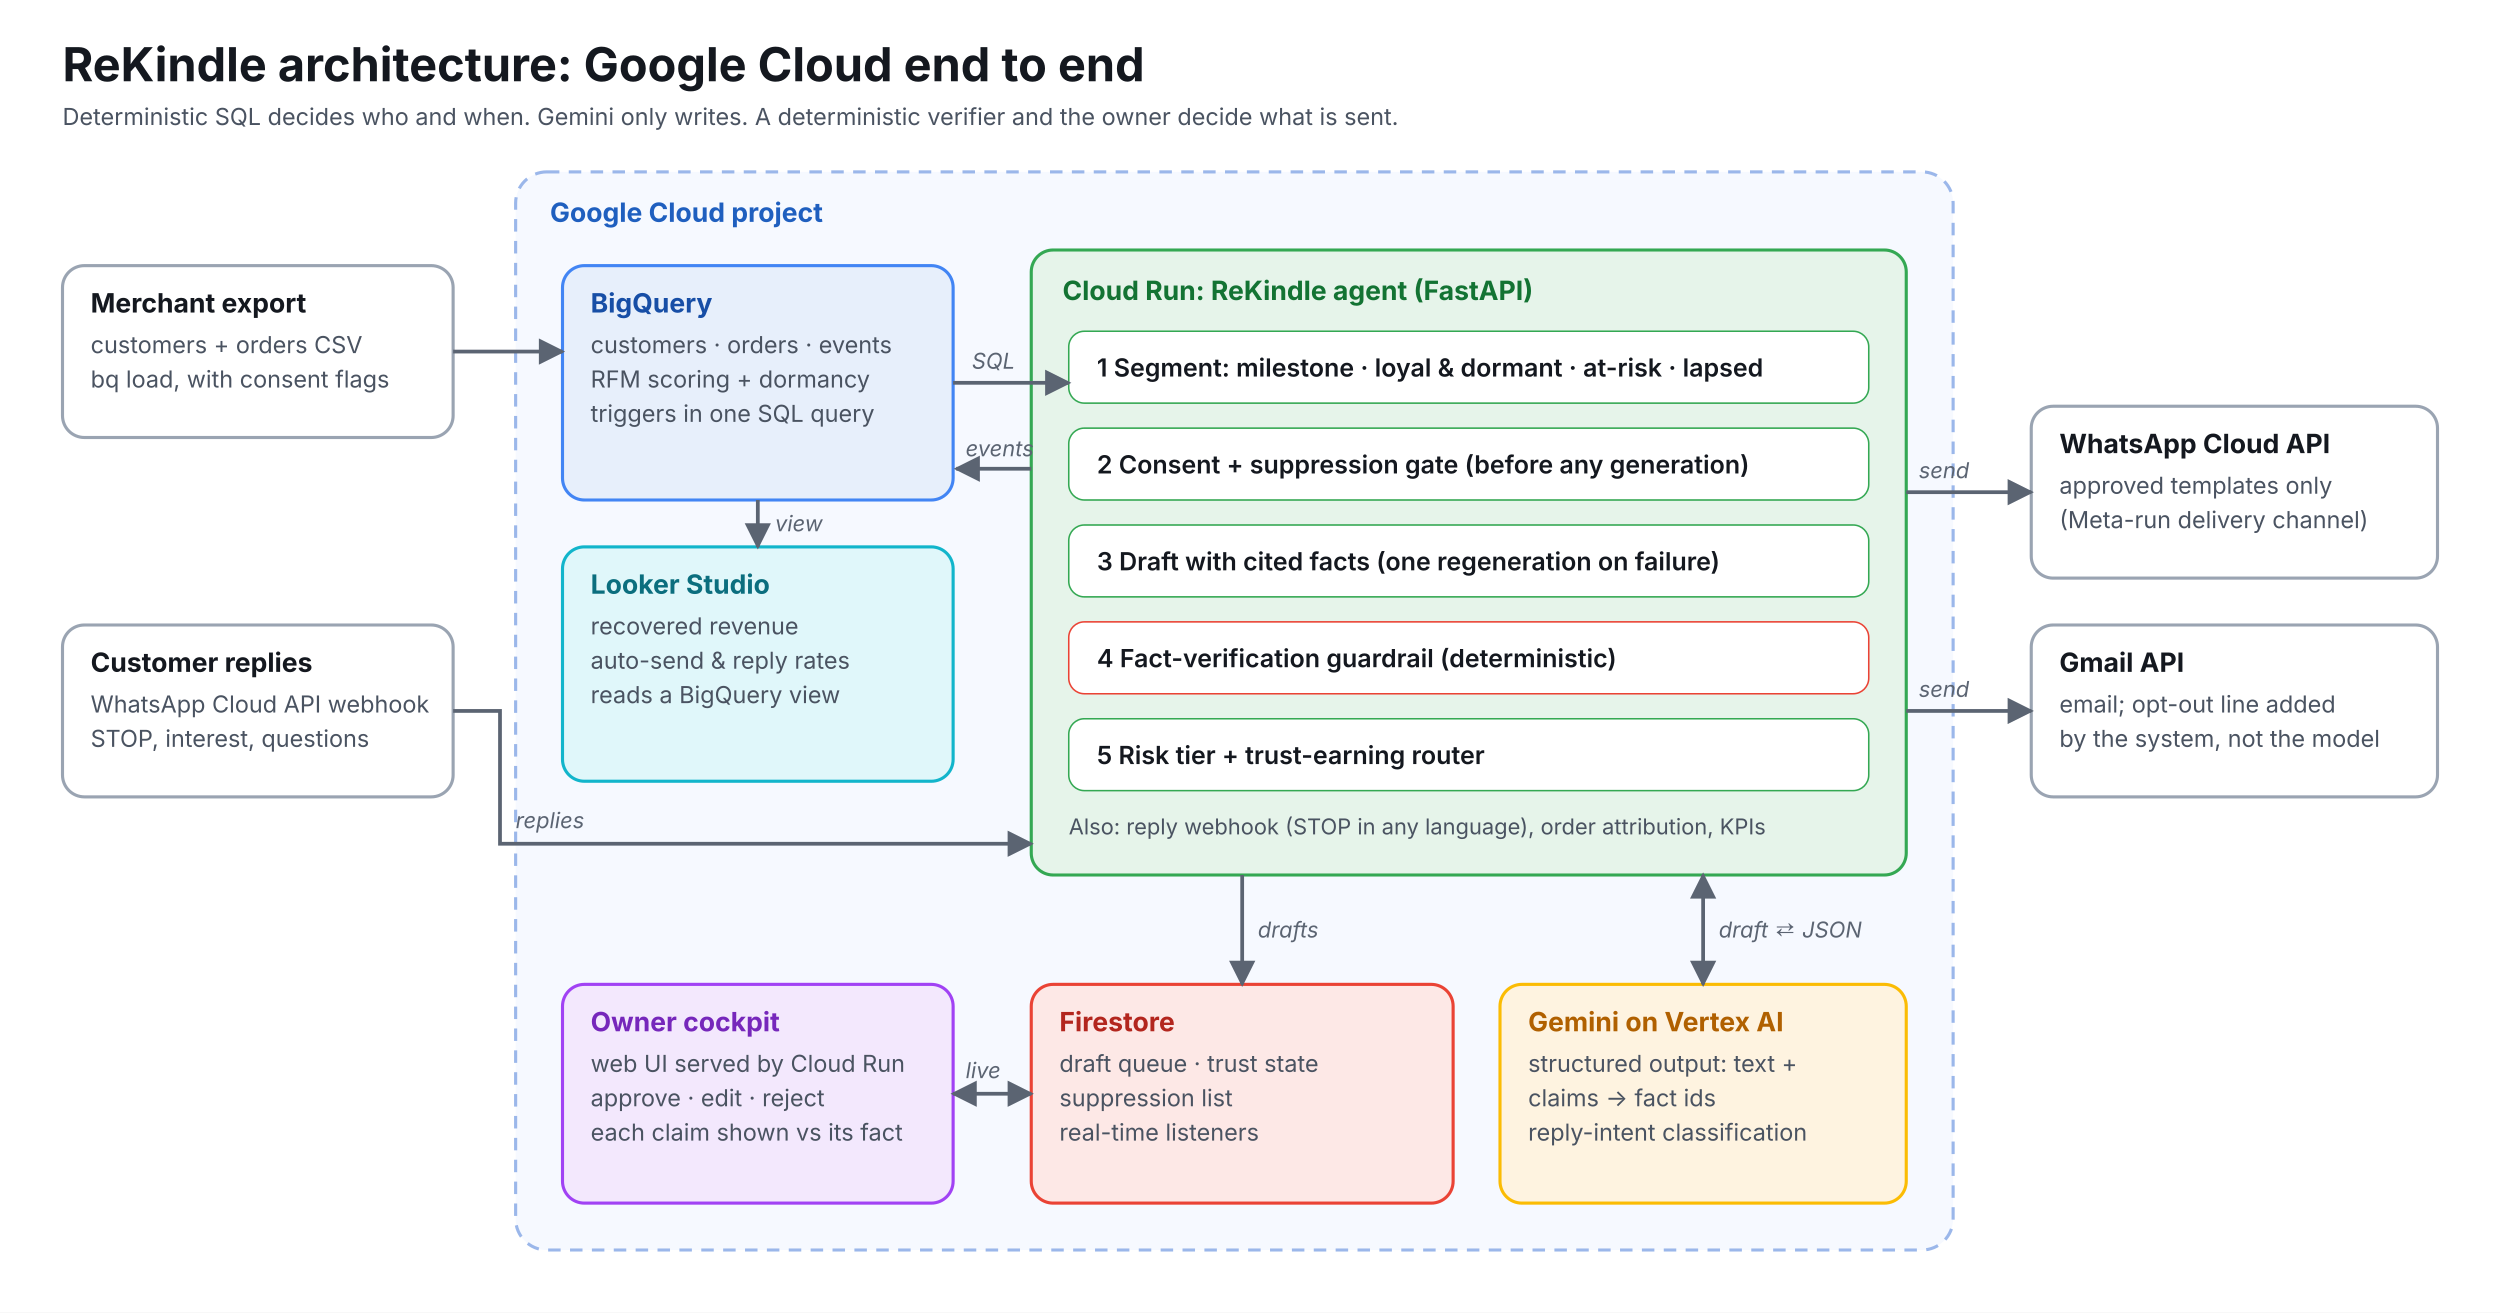
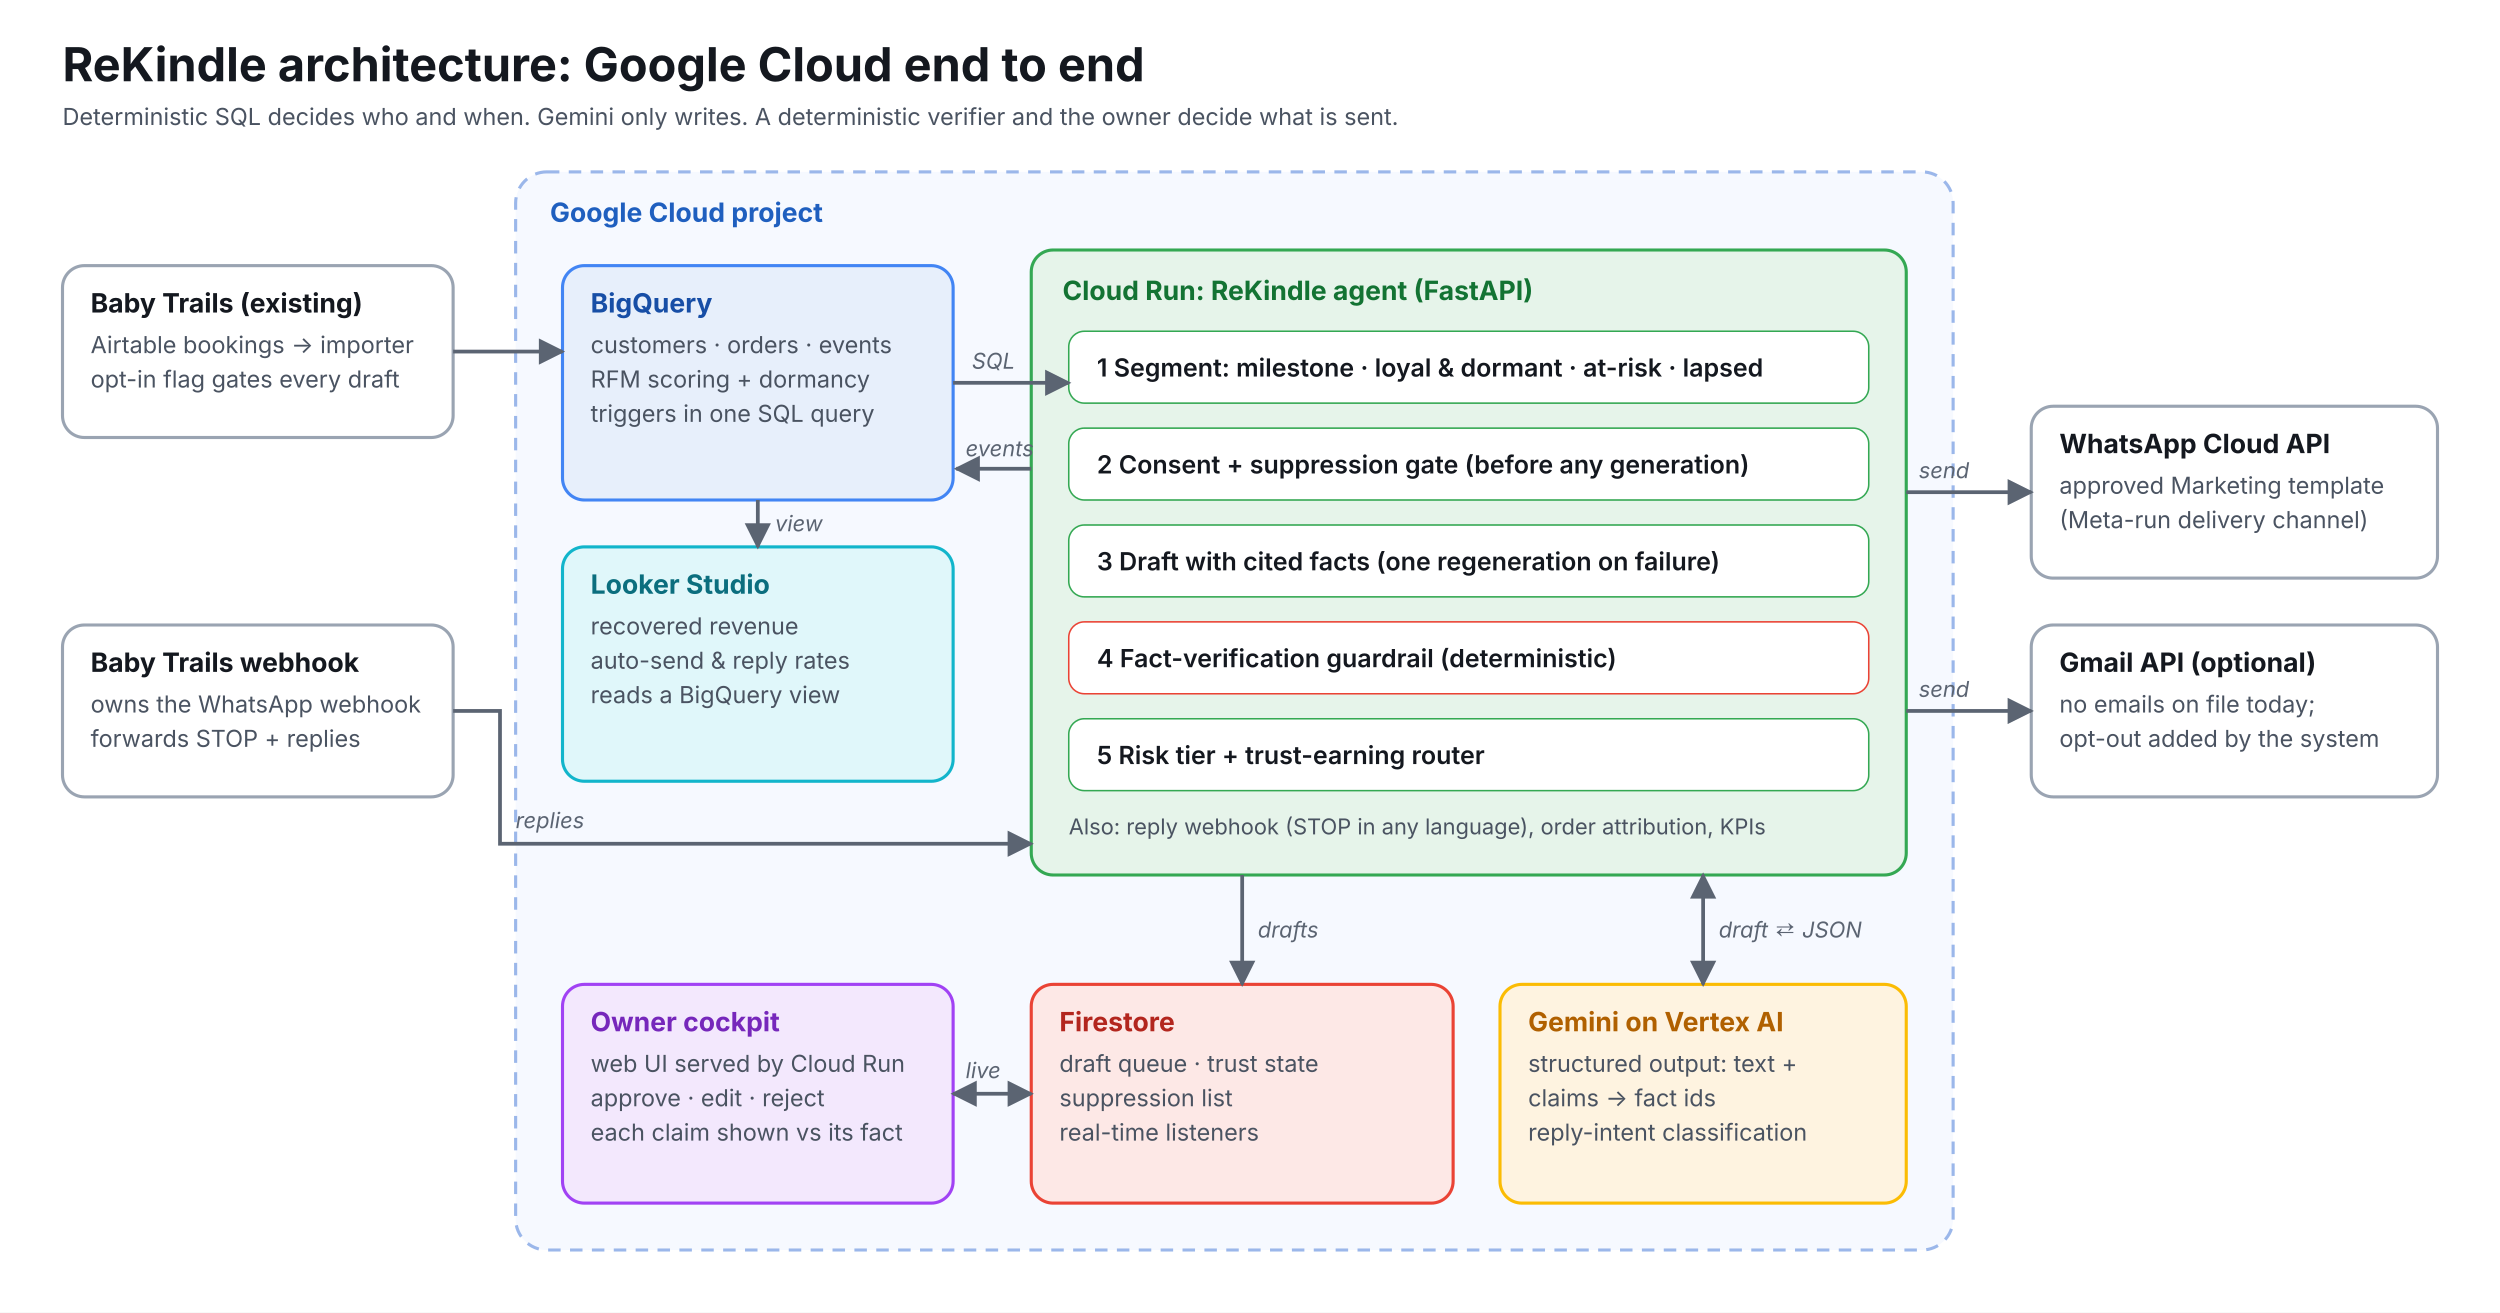
<svg xmlns="http://www.w3.org/2000/svg" viewBox="0 0 1600 840" font-family="Inter,Segoe UI,Helvetica,Arial,sans-serif">
  <defs>
    <marker id="a" viewBox="0 0 10 10" refX="9" refY="5" markerWidth="7" markerHeight="7" orient="auto-start-reverse">
      <path d="M0 0L10 5L0 10z" fill="#5b6472" />
    </marker>
    <style>.t{font-size:30px;font-weight:700;fill:#14181f}.s{font-size:15px;fill:#4a5361}.h{font-size:17px;font-weight:700}
.bx{rx:14;stroke-width:2}.ln{stroke:#5b6472;stroke-width:2.4;fill:none;marker-end:url(#a)}.bi{marker-start:url(#a)}.lb{font-size:14px;fill:#5b6472;font-style:italic}</style>
  </defs>
  <rect width="1600" height="840" fill="#fff" />
  <text x="40" y="52" class="t">ReKindle architecture: Google Cloud end to end</text>
  <text x="40" y="80" class="s">Deterministic SQL decides who and when. Gemini only writes. A deterministic verifier and the owner decide what is sent.</text>
  <rect x="330" y="110" width="920" height="690" rx="20" fill="#f6f9ff" stroke="#9bb7ea" stroke-width="2" stroke-dasharray="8 6" />
  <text x="352" y="142" class="h" style="fill:#1f5fbf">Google Cloud project</text>
  <rect class="bx" x="360" y="170" width="250" height="150" fill="#e7effb" stroke="#4285f4" />
  <text x="378" y="200" class="h" style="fill:#174ea6">BigQuery</text>
  <text x="378" y="226" class="s">customers · orders · events</text>
  <text x="378" y="248" class="s">RFM scoring + dormancy</text>
  <text x="378" y="270" class="s">triggers in one SQL query</text>
  <rect class="bx" x="360" y="350" width="250" height="150" fill="#e0f7fa" stroke="#12b5cb" />
  <text x="378" y="380" class="h" style="fill:#0b6e7e">Looker Studio</text>
  <text x="378" y="406" class="s">recovered revenue</text>
  <text x="378" y="428" class="s">auto-send &amp; reply rates</text>
  <text x="378" y="450" class="s">reads a BigQuery view</text>
  <rect class="bx" x="660" y="160" width="560" height="400" fill="#e6f4ea" stroke="#34a853" />
  <text x="680" y="192" class="h" style="fill:#137333">Cloud Run: ReKindle agent (FastAPI)</text>
  <g font-size="16" font-weight="600" fill="#14181f">
    <rect x="684" y="212" width="512" height="46" rx="10" fill="#fff" stroke="#34a853" />
    <text x="702" y="241">1  Segment: milestone · loyal &amp; dormant · at-risk · lapsed</text>
    <rect x="684" y="274" width="512" height="46" rx="10" fill="#fff" stroke="#34a853" />
    <text x="702" y="303">2  Consent + suppression gate (before any generation)</text>
    <rect x="684" y="336" width="512" height="46" rx="10" fill="#fff" stroke="#34a853" />
    <text x="702" y="365">3  Draft with cited facts (one regeneration on failure)</text>
    <rect x="684" y="398" width="512" height="46" rx="10" fill="#fff" stroke="#ea4335" />
    <text x="702" y="427">4  Fact-verification guardrail (deterministic)</text>
    <rect x="684" y="460" width="512" height="46" rx="10" fill="#fff" stroke="#34a853" />
    <text x="702" y="489">5  Risk tier + trust-earning router</text>
  </g>
  <text x="684" y="534" class="s" style="font-size:14px">Also: reply webhook (STOP in any language), order attribution, KPIs</text>
  <rect class="bx" x="360" y="630" width="250" height="140" fill="#f3e8fd" stroke="#a142f4" />
  <text x="378" y="660" class="h" style="fill:#7627bb">Owner cockpit</text>
  <text x="378" y="686" class="s">web UI served by Cloud Run</text>
  <text x="378" y="708" class="s">approve · edit · reject</text>
  <text x="378" y="730" class="s">each claim shown vs its fact</text>
  <rect class="bx" x="660" y="630" width="270" height="140" fill="#fde8e6" stroke="#ea4335" />
  <text x="678" y="660" class="h" style="fill:#b3261e">Firestore</text>
  <text x="678" y="686" class="s">draft queue · trust state</text>
  <text x="678" y="708" class="s">suppression list</text>
  <text x="678" y="730" class="s">real-time listeners</text>
  <rect class="bx" x="960" y="630" width="260" height="140" fill="#fef3e0" stroke="#fbbc04" />
  <text x="978" y="660" class="h" style="fill:#b06000">Gemini on Vertex AI</text>
  <text x="978" y="686" class="s">structured output: text +</text>
  <text x="978" y="708" class="s">claims → fact ids</text>
  <text x="978" y="730" class="s">reply-intent classification</text>
  <rect class="bx" x="40" y="170" width="250" height="110" fill="#fff" stroke="#9aa4b2" />
-   <text x="58" y="200" class="h" style="fill:#14181f">Merchant export</text>
-   <text x="58" y="226" class="s">customers + orders CSV</text>
-   <text x="58" y="248" class="s">bq load, with consent flags</text>
+   <text x="58" y="200" class="h" style="fill:#14181f">Baby Trails (existing)</text>
+   <text x="58" y="226" class="s">Airtable bookings → importer</text>
+   <text x="58" y="248" class="s">opt-in flag gates every draft</text>
  <rect class="bx" x="40" y="400" width="250" height="110" fill="#fff" stroke="#9aa4b2" />
-   <text x="58" y="430" class="h" style="fill:#14181f">Customer replies</text>
-   <text x="58" y="456" class="s">WhatsApp Cloud API webhook</text>
-   <text x="58" y="478" class="s">STOP, interest, questions</text>
+   <text x="58" y="430" class="h" style="fill:#14181f">Baby Trails webhook</text>
+   <text x="58" y="456" class="s">owns the WhatsApp webhook</text>
+   <text x="58" y="478" class="s">forwards STOP + replies</text>
  <rect class="bx" x="1300" y="260" width="260" height="110" fill="#fff" stroke="#9aa4b2" />
  <text x="1318" y="290" class="h" style="fill:#14181f">WhatsApp Cloud API</text>
-   <text x="1318" y="316" class="s">approved templates only</text>
+   <text x="1318" y="316" class="s">approved Marketing template</text>
  <text x="1318" y="338" class="s">(Meta-run delivery channel)</text>
  <rect class="bx" x="1300" y="400" width="260" height="110" fill="#fff" stroke="#9aa4b2" />
-   <text x="1318" y="430" class="h" style="fill:#14181f">Gmail API</text>
-   <text x="1318" y="456" class="s">email; opt-out line added</text>
-   <text x="1318" y="478" class="s">by the system, not the model</text>
+   <text x="1318" y="430" class="h" style="fill:#14181f">Gmail API (optional)</text>
+   <text x="1318" y="456" class="s">no emails on file today;</text>
+   <text x="1318" y="478" class="s">opt-out added by the system</text>
  <path class="ln" d="M290 225 H360" />
  <path class="ln" d="M610 245 H684" />
  <text x="622" y="236" class="lb">SQL</text>
  <path class="ln" d="M660 300 H612" />
  <text x="618" y="292" class="lb">events</text>
  <path class="ln" d="M485 320 V350" />
  <text x="496" y="340" class="lb">view</text>
  <path class="ln" d="M290 455 H320 V540 H660" />
  <text x="330" y="530" class="lb">replies</text>
  <path class="ln bi" d="M1090 560 V630" />
  <text x="1100" y="600" class="lb">draft ⇄ JSON</text>
  <path class="ln" d="M795 560 V630" />
  <text x="805" y="600" class="lb">drafts</text>
  <path class="ln bi" d="M660 700 H610" />
  <text x="618" y="690" class="lb">live</text>
  <path class="ln" d="M1220 315 H1300" />
  <text x="1228" y="306" class="lb">send</text>
  <path class="ln" d="M1220 455 H1300" />
  <text x="1228" y="446" class="lb">send</text>
</svg>
